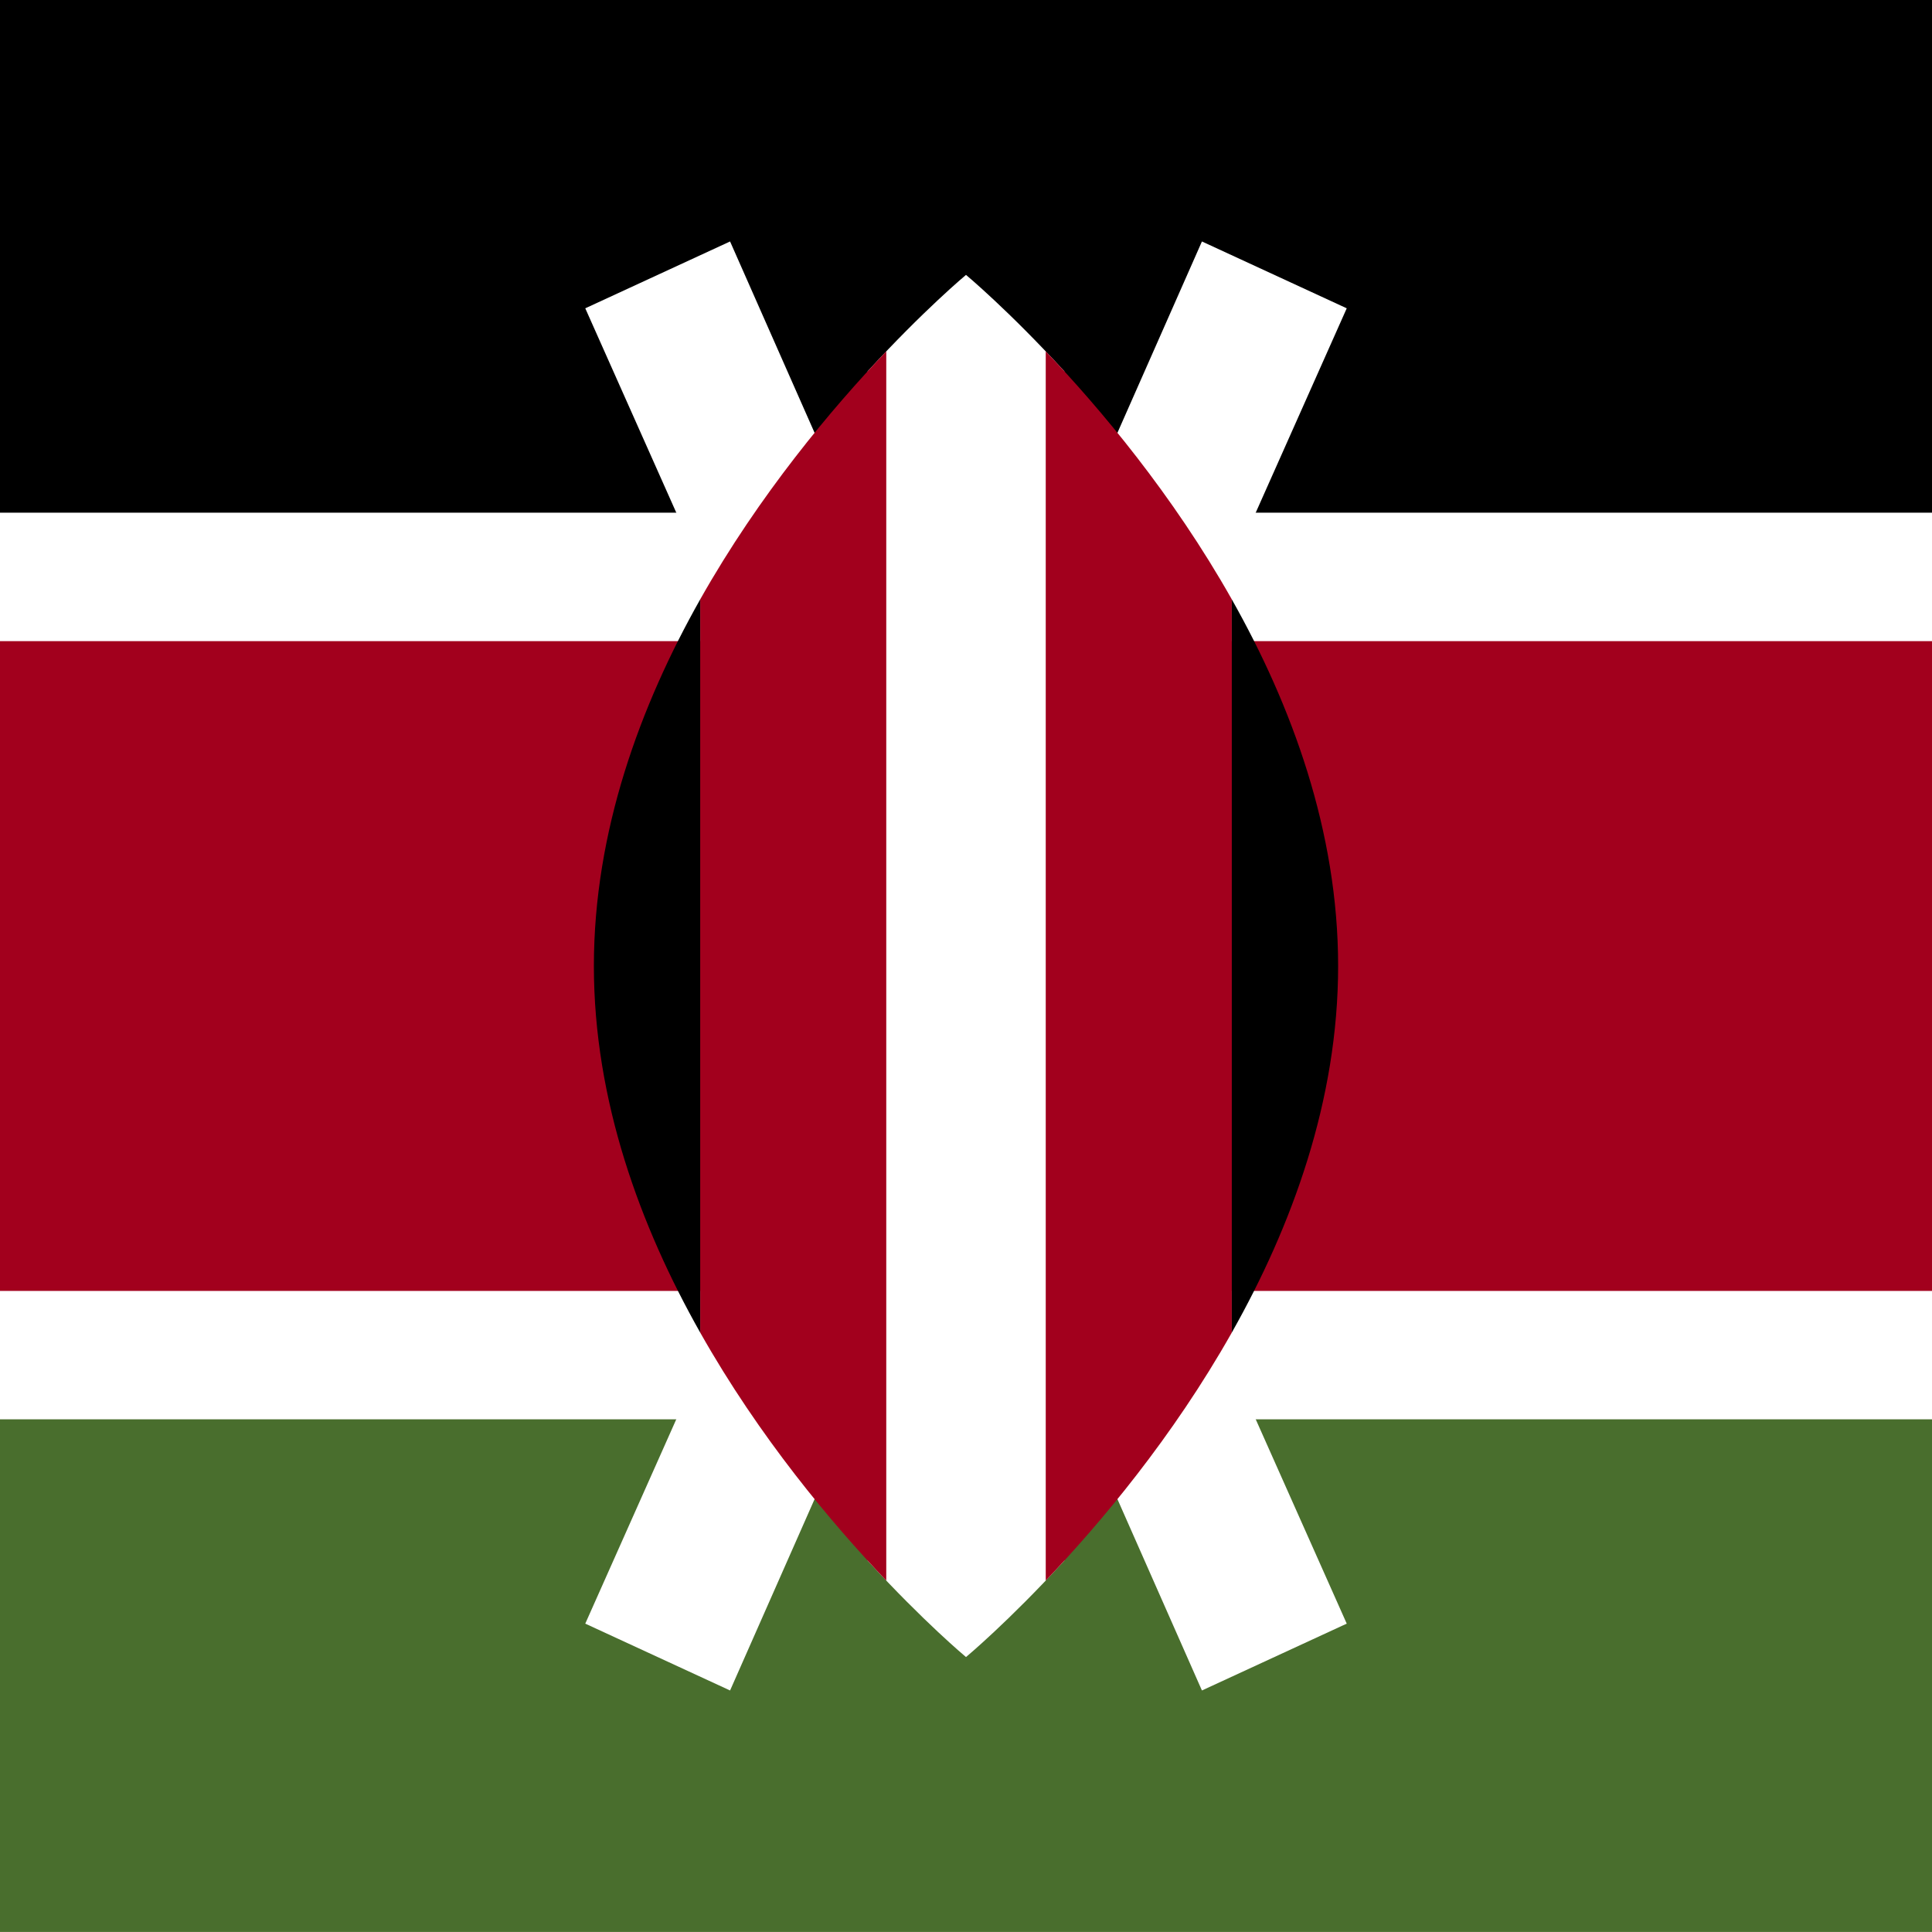
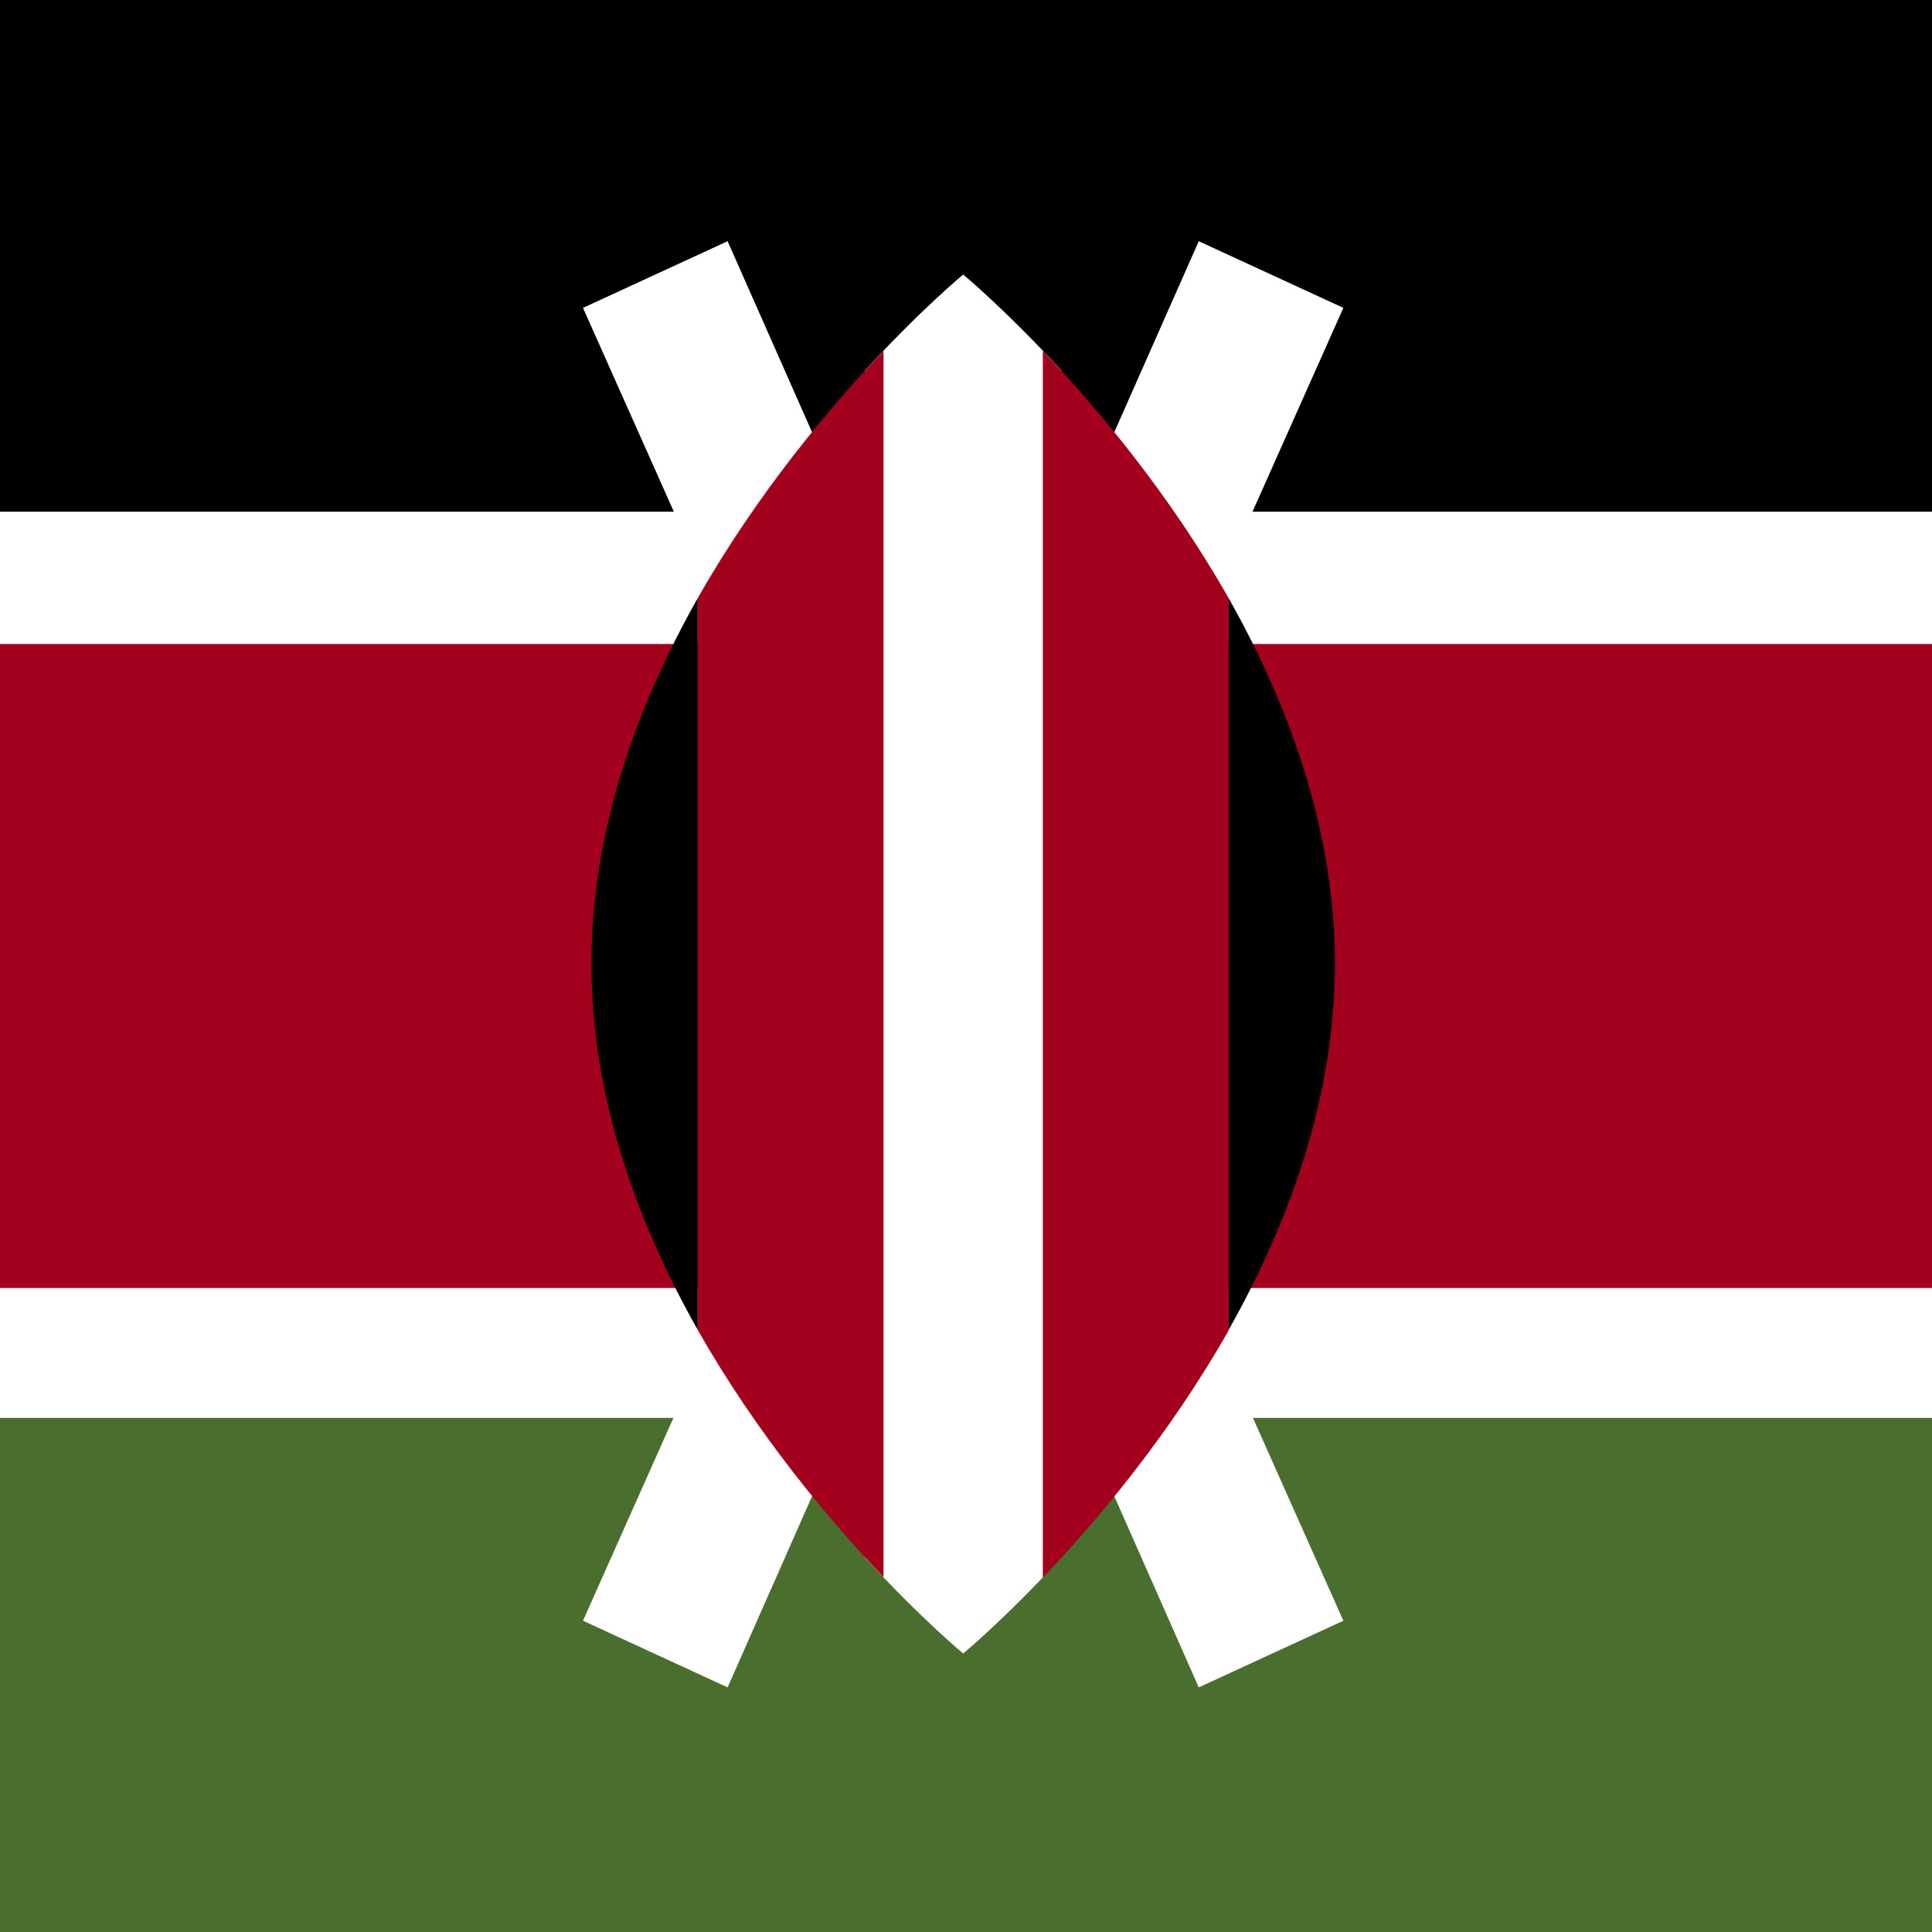
- <svg xmlns="http://www.w3.org/2000/svg" viewBox="85.333 85.333 341.333 341.333">
-   <path fill="#FFF" d="M0 85.331h512v341.337H0z" />
-   <path d="M0 85.331h512v90.579H0z" />
-   <path fill="#496E2D" d="M0 336.089h512v90.568H0z" />
-   <path fill="#A2001D" d="M0 198.606h512v114.799H0z" />
+ <svg xmlns="http://www.w3.org/2000/svg" viewBox="85.5 0 342 342">
+   <path fill="#FFF" d="M0 0h513v342H0z" />
+   <path d="M0 0h512v90.579H0z" />
+   <path fill="#496E2D" d="M0 251h513v91H0z" />
+   <path fill="#A2001D" d="M0 114h513v114H0z" />
  <g fill="#FFF">
-     <path d="m323.265 139.803-25.583-11.809L256 222.376l-41.682-94.382-25.583 11.809 51.749 116.191-51.749 116.192 25.583 11.808L256 289.613l41.682 94.381 25.583-11.808-51.749-116.192z" />
-     <path d="M273.376 150.931C263.472 140.115 256 133.898 256 133.898s-7.472 6.216-17.376 17.032v210.127C248.528 371.873 256 378.091 256 378.091s7.472-6.216 17.376-17.033V150.931z" />
+     <path d="m323.3 54.5-25.6-11.8L256 137l-41.7-94.3-25.6 11.8 51.8 116.2-51.8 116.2 25.6 11.8 41.7-94.4 41.7 94.4 25.6-11.8-51.8-116.2z" />
+     <path d="M273.4 65.6c-9.9-10.8-17.4-17-17.4-17s-7.5 6.2-17.4 17v210.1c9.9 10.8 17.4 17 17.4 17s7.5-6.2 17.4-17V65.6z" />
  </g>
  <g fill="#A2001D">
-     <path d="M209.04 191.226v129.535c10.465 18.542 23.274 33.742 32.872 43.818V147.408c-9.599 10.076-22.408 25.275-32.872 43.818zM302.96 191.226c-10.465-18.543-23.274-33.742-32.872-43.818V364.58c9.599-10.077 22.407-25.276 32.872-43.818V191.226z" />
+     <path d="M209 105.9v129.5c10.5 18.5 23.3 33.7 32.9 43.8V62.1c-9.6 10.1-22.4 25.3-32.9 43.8zM303 105.9c-10.5-18.5-23.3-33.7-32.9-43.8v217.2c9.6-10.1 22.4-25.3 32.9-43.8V105.9z" />
  </g>
-   <path d="M302.96 191.226v129.535c10.594-18.774 18.784-40.973 18.784-64.767s-8.19-45.993-18.784-64.768zM209.04 191.226v129.535c-10.594-18.774-18.784-40.973-18.784-64.767s8.19-45.993 18.784-64.768z" />
+   <path d="M303 105.9v129.5c10.6-18.8 18.8-41 18.8-64.8s-8.2-45.9-18.8-64.7zM209 105.9v129.5c-10.6-18.8-18.8-41-18.8-64.8s8.2-45.9 18.8-64.7z" />
</svg>
